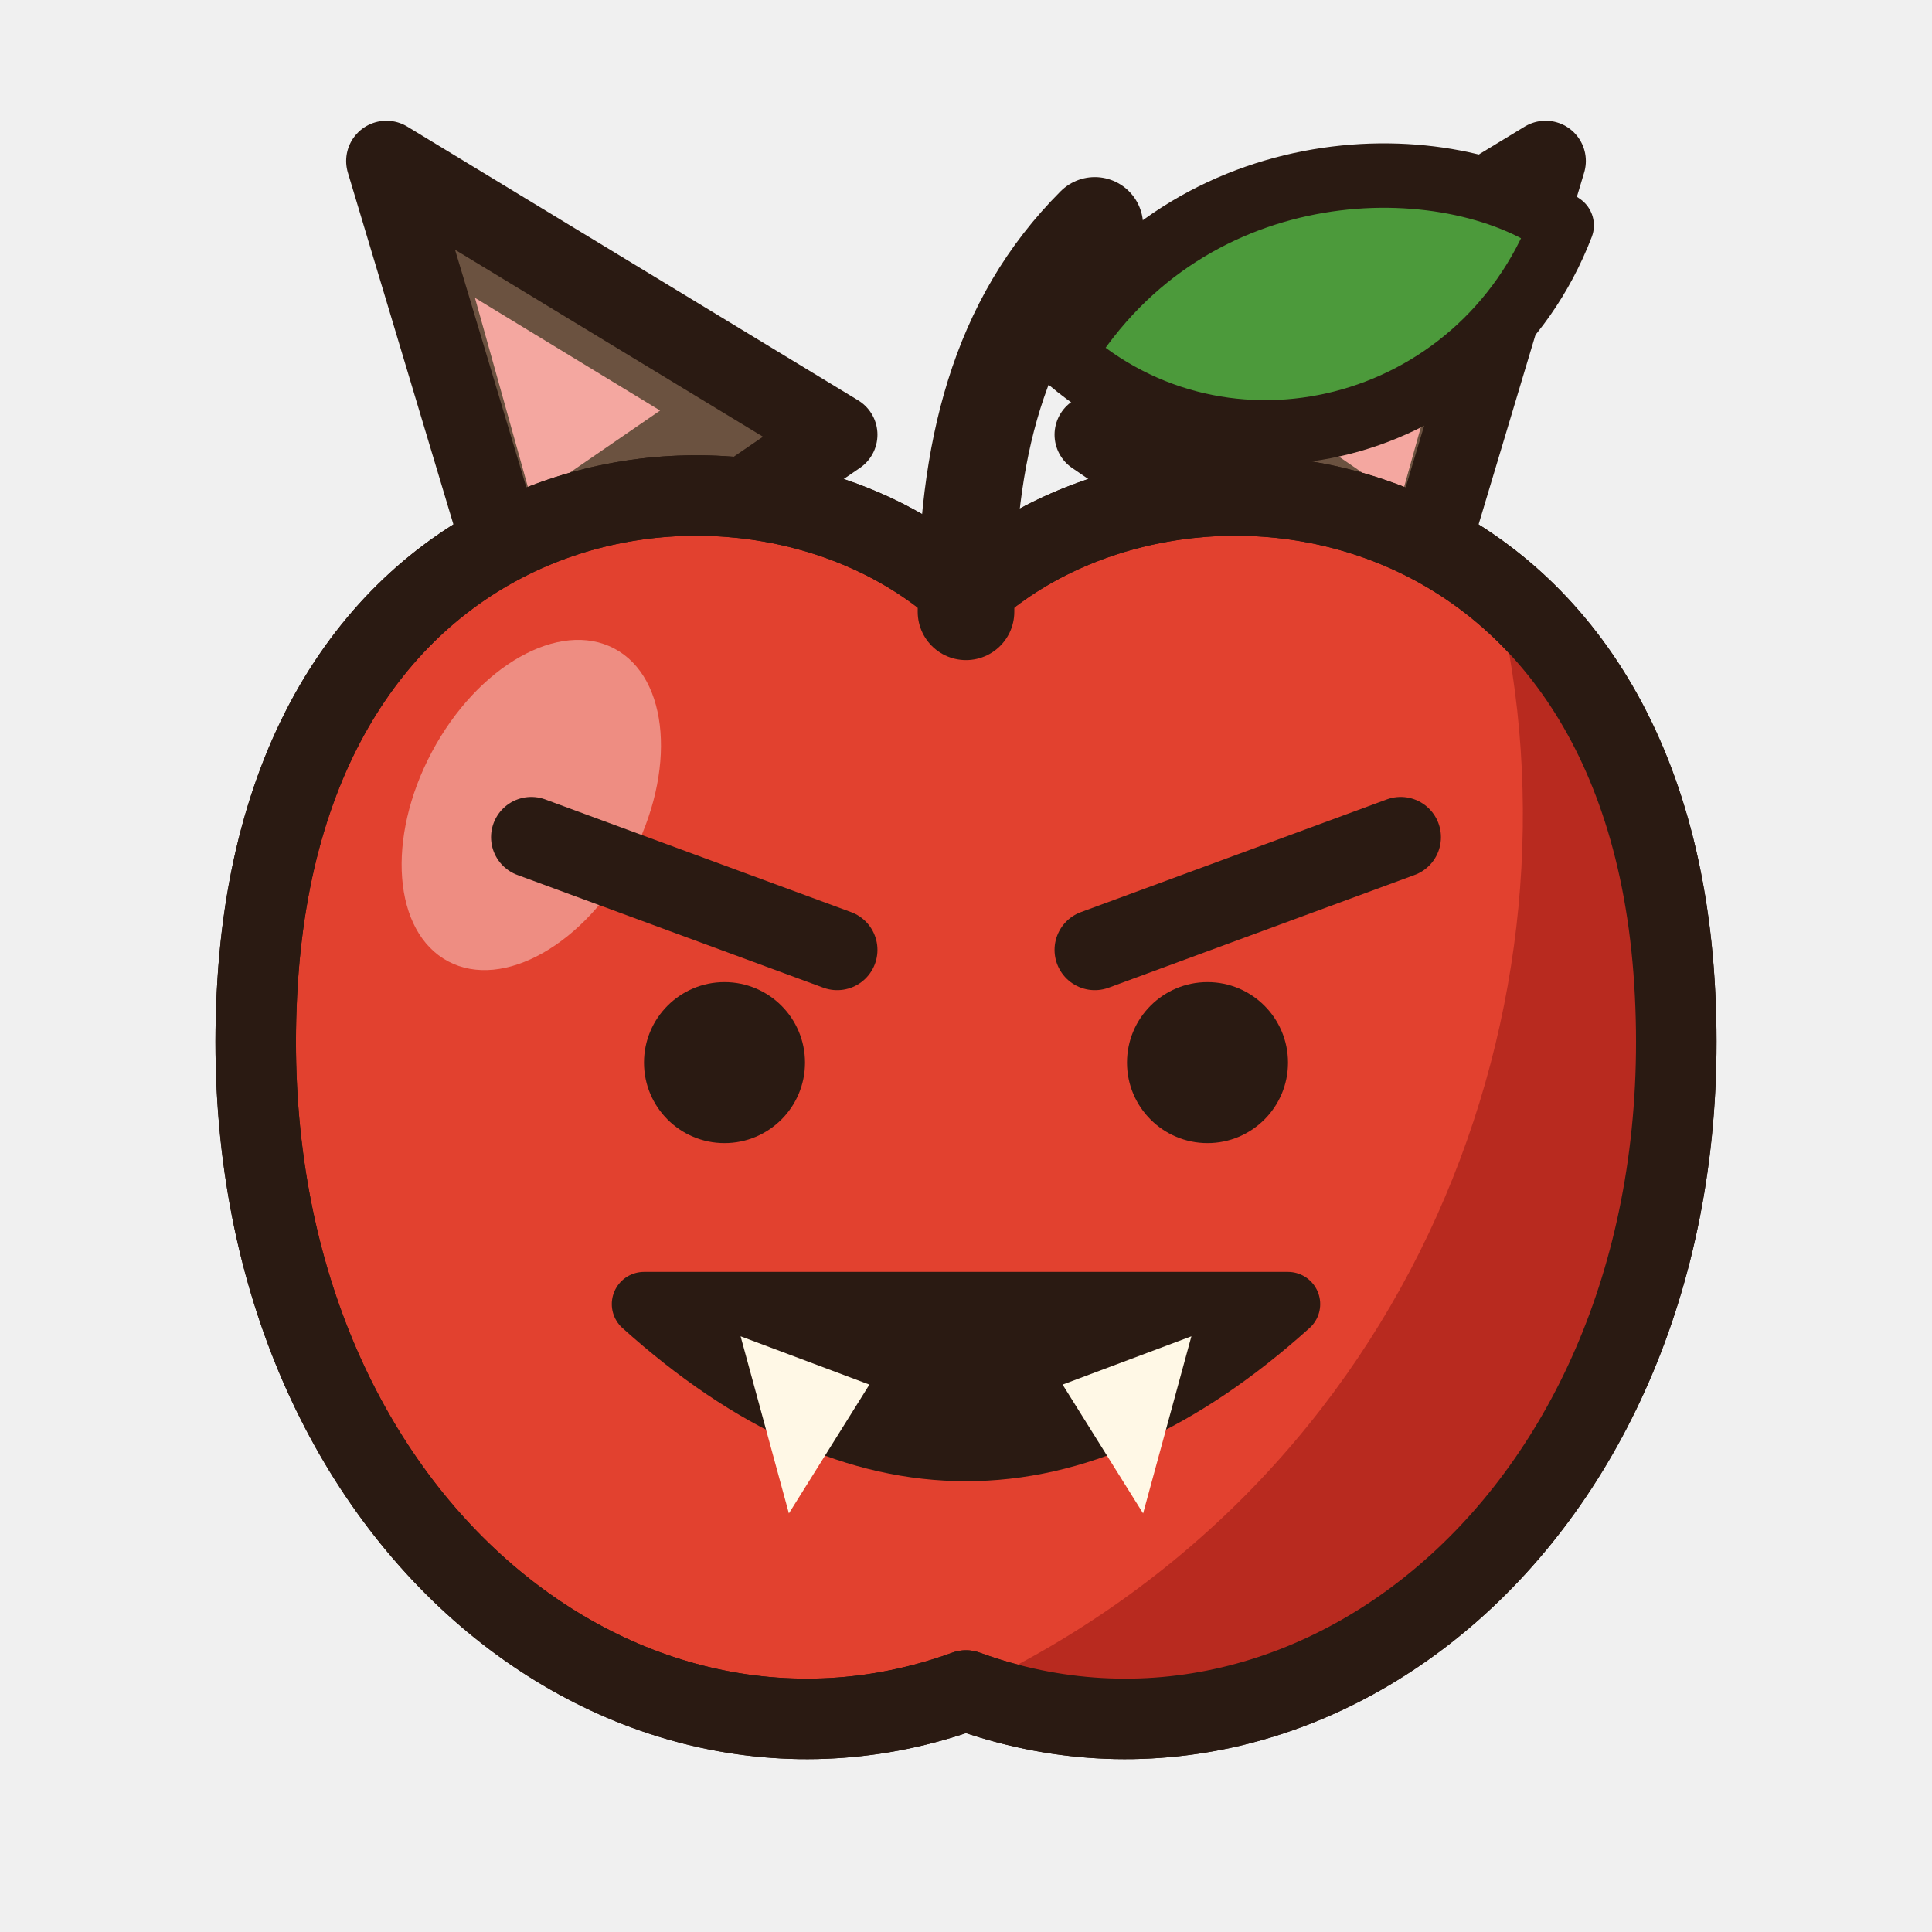
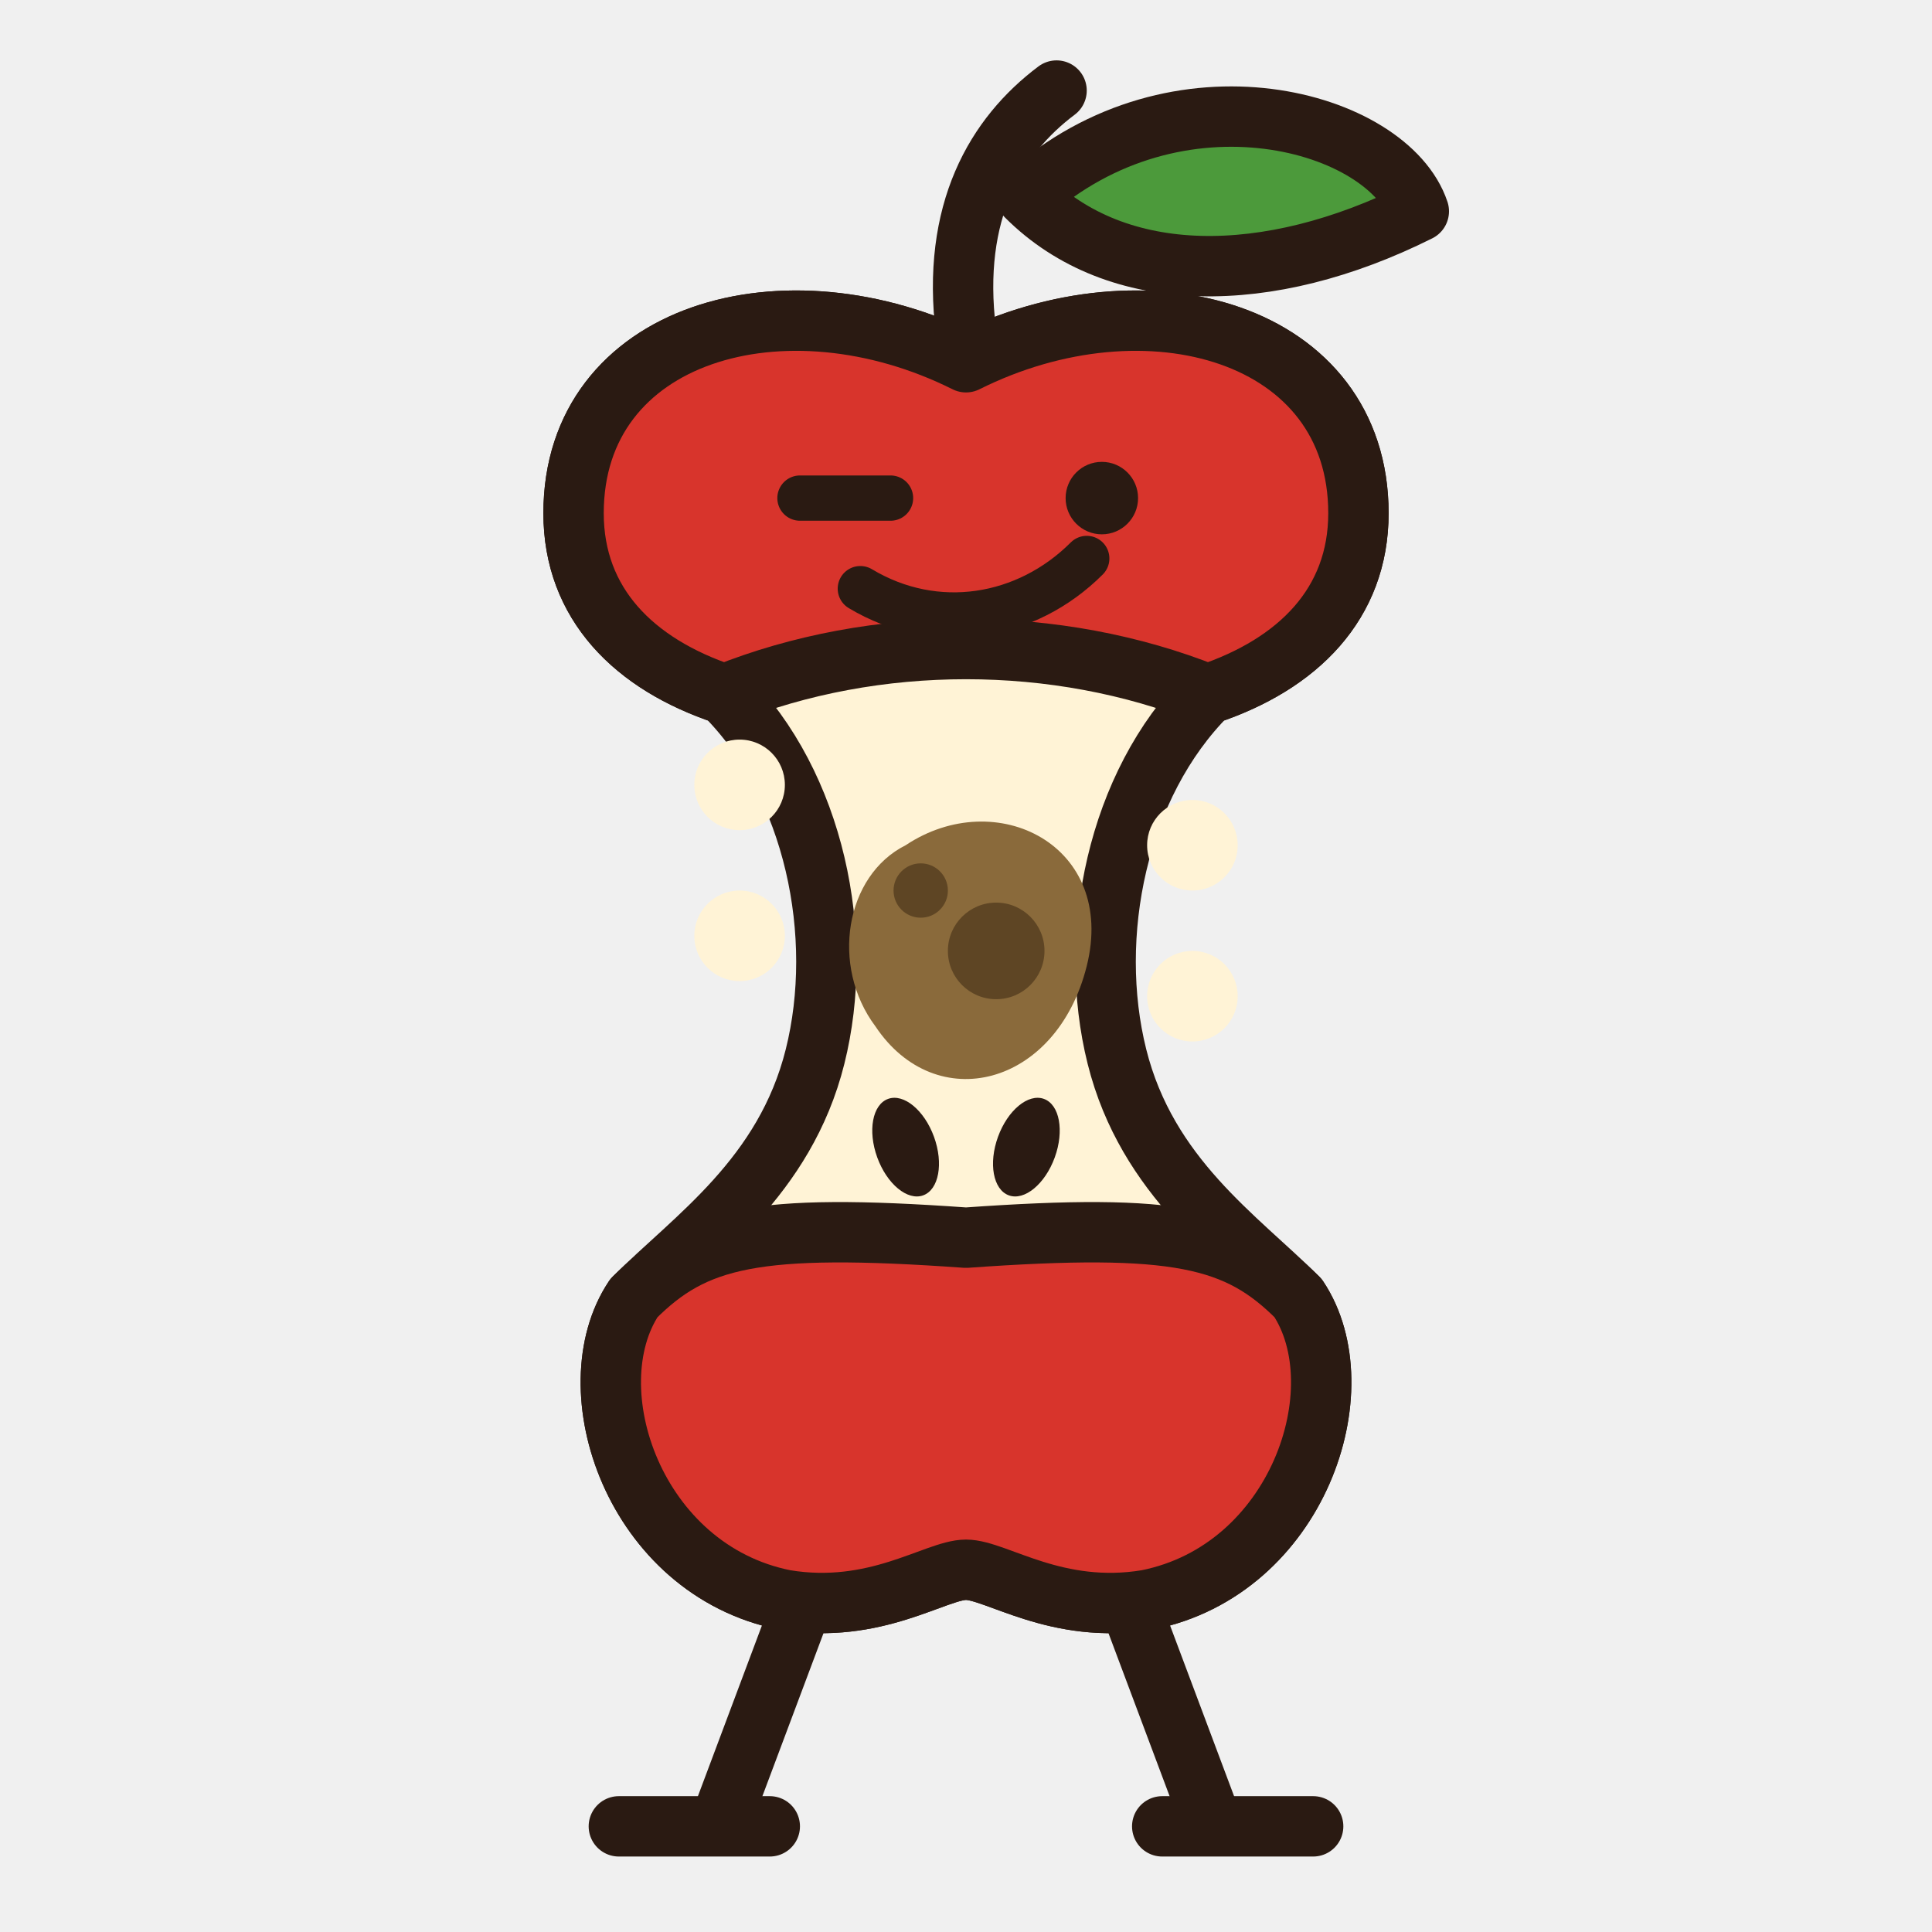
- <svg xmlns="http://www.w3.org/2000/svg" viewBox="0 0 120 120" role="img" aria-label="One Bad Apple: a red apple with wolf ears, a scowl and two fangs">
-   <path d="M33 40 L24 10 L52 27 Z" fill="#6b5240" stroke="#2a1a12" stroke-width="5" stroke-linejoin="round" />
-   <path d="M87 40 L96 10 L68 27 Z" fill="#6b5240" stroke="#2a1a12" stroke-width="5" stroke-linejoin="round" />
-   <path d="M33 31 L29.500 18.500 L41 25.500 Z" fill="#f4a7a0" />
-   <path d="M87 31 L90.500 18.500 L79 25.500 Z" fill="#f4a7a0" />
-   <path d="M60 37 C47 25 18 29 16 61 C14 93 38 113 60 105 C82 113 106 93 104 61 C102 29 73 25 60 37 Z" fill="#e2412f" stroke="#2a1a12" stroke-width="5" stroke-linejoin="round" />
-   <path d="M60 105 C82 113 106 93 104 61 C103 50 99 42 93 37 C99 62 88 92 60 105 Z" fill="#b82a1f" />
-   <path d="M60 37 C47 25 18 29 16 61 C14 93 38 113 60 105 C82 113 106 93 104 61 C102 29 73 25 60 37 Z" fill="none" stroke="#2a1a12" stroke-width="5" stroke-linejoin="round" />
-   <ellipse cx="33" cy="50" rx="7" ry="11" transform="rotate(28 33 50)" fill="#fff" opacity="0.4" />
-   <path d="M60 38 C60 28 62 20 68 14" fill="none" stroke="#2a1a12" stroke-width="6" stroke-linecap="round" />
-   <path d="M66 22 C74 9 90 9 97 14 C92 27 76 31 66 22 Z" fill="#4c9a3b" stroke="#2a1a12" stroke-width="4" stroke-linejoin="round" />
-   <path d="M33 52 L52 59" stroke="#2a1a12" stroke-width="5" stroke-linecap="round" />
-   <path d="M87 52 L68 59" stroke="#2a1a12" stroke-width="5" stroke-linecap="round" />
-   <circle cx="45" cy="66" r="5" fill="#2a1a12" />
-   <circle cx="75" cy="66" r="5" fill="#2a1a12" />
-   <path d="M40 81 Q60 99 80 81 Z" fill="#2a1a12" stroke="#2a1a12" stroke-width="4" stroke-linejoin="round" />
-   <path d="M46 83 L54 86 L49 94 Z" fill="#fff8e6" />
-   <path d="M74 83 L66 86 L71 94 Z" fill="#fff8e6" />
+ <svg xmlns="http://www.w3.org/2000/svg" viewBox="0 0 128 128">
+   <g stroke="#2a1a12" stroke-width="4" stroke-linecap="round" stroke-linejoin="round">
+     <path d="M54 104 L48 120 M74 104 L80 120" fill="none" />
+     <path d="M41 121 h10 M77 121 h10" fill="none" />
+     <path d="M64 22 C63 14 66 9 70 6" fill="none" />
+     <path d="M68 13 C78 4 92 8 94 14 C84 19 74 19 68 13 Z" fill="#4c9a3b" />
+     <path d="M38 34 C38 22 52 18 64 24 C76 18 90 22 90 34 C90 40 86 44 80 46              C74 52 72 62 74 70 C76 78 82 82 86 86 C90 92 86 104 76 106 C70 107 66 104 64 104              C62 104 58 107 52 106 C42 104 38 92 42 86 C46 82 52 78 54 70              C56 62 54 52 48 46 C42 44 38 40 38 34 Z" fill="#fff3d6" />
+     <path d="M38 34 C38 22 52 18 64 24 C76 18 90 22 90 34 C90 40 86 44 80 46 C70 42 58 42 48 46 C42 44 38 40 38 34 Z" fill="#d8342c" />
+     <path d="M42 86 C46 82 50 81 64 82 C78 81 82 82 86 86 C90 92 86 104 76 106 C70 107 66 104 64 104 C62 104 58 107 52 106 C42 104 38 92 42 86 Z" fill="#d8342c" />
+   </g>
+   <g fill="#fff3d6">
+     <circle cx="49" cy="52" r="3" />
+     <circle cx="49" cy="62" r="3" />
+     <circle cx="79" cy="56" r="3" />
+     <circle cx="79" cy="66" r="3" />
+   </g>
+   <path d="M60 56 C66 52 74 56 72 64 C70 72 62 74 58 68 C55 64 56 58 60 56 Z" fill="#8a6a3b" />
+   <circle cx="66" cy="63" r="3.2" fill="#5e4524" />
+   <circle cx="61" cy="59" r="1.8" fill="#5e4524" />
+   <g fill="#2a1a12">
+     <ellipse cx="60" cy="76" rx="2" ry="3.4" transform="rotate(-20 60 76)" />
+     <ellipse cx="68" cy="76" rx="2" ry="3.4" transform="rotate(20 68 76)" />
+   </g>
+   <g stroke="#2a1a12" stroke-width="3" stroke-linecap="round" fill="none">
+     <path d="M53 33 h6" />
+     <circle cx="73" cy="33" r="2.4" fill="#2a1a12" stroke="none" />
+     <path d="M57 39 C62 42 68 41 72 37" />
+   </g>
</svg>
